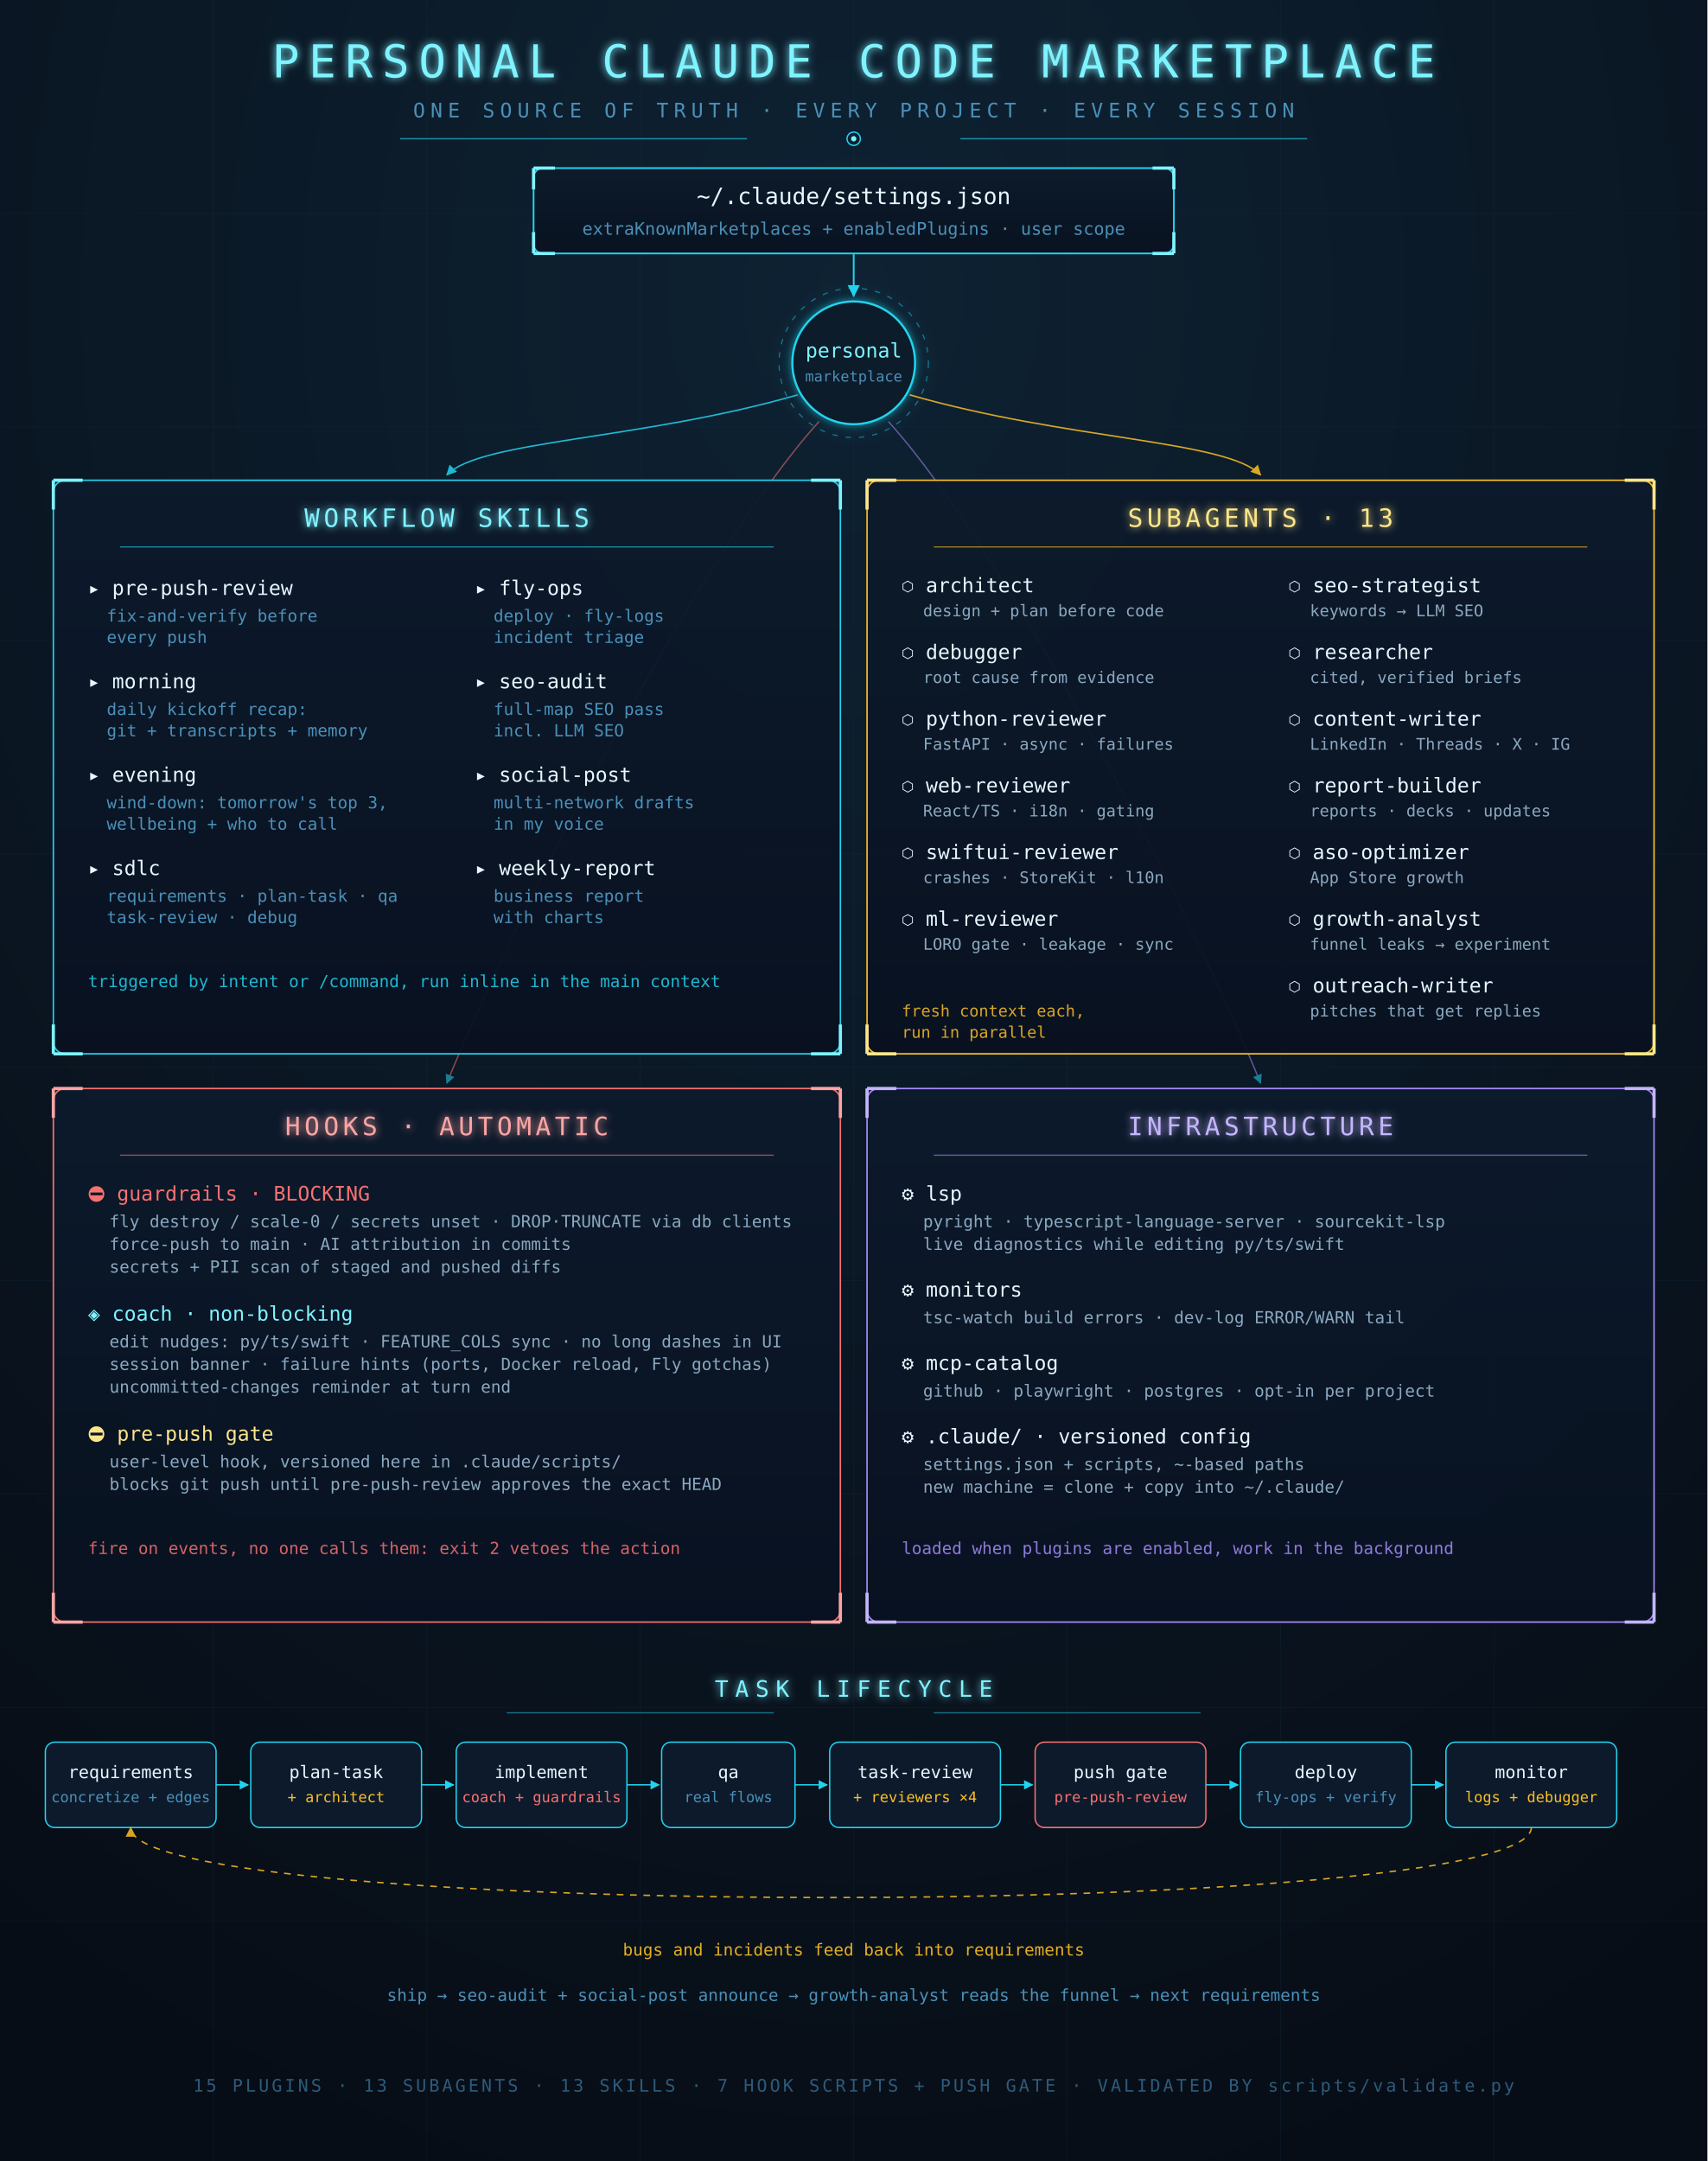
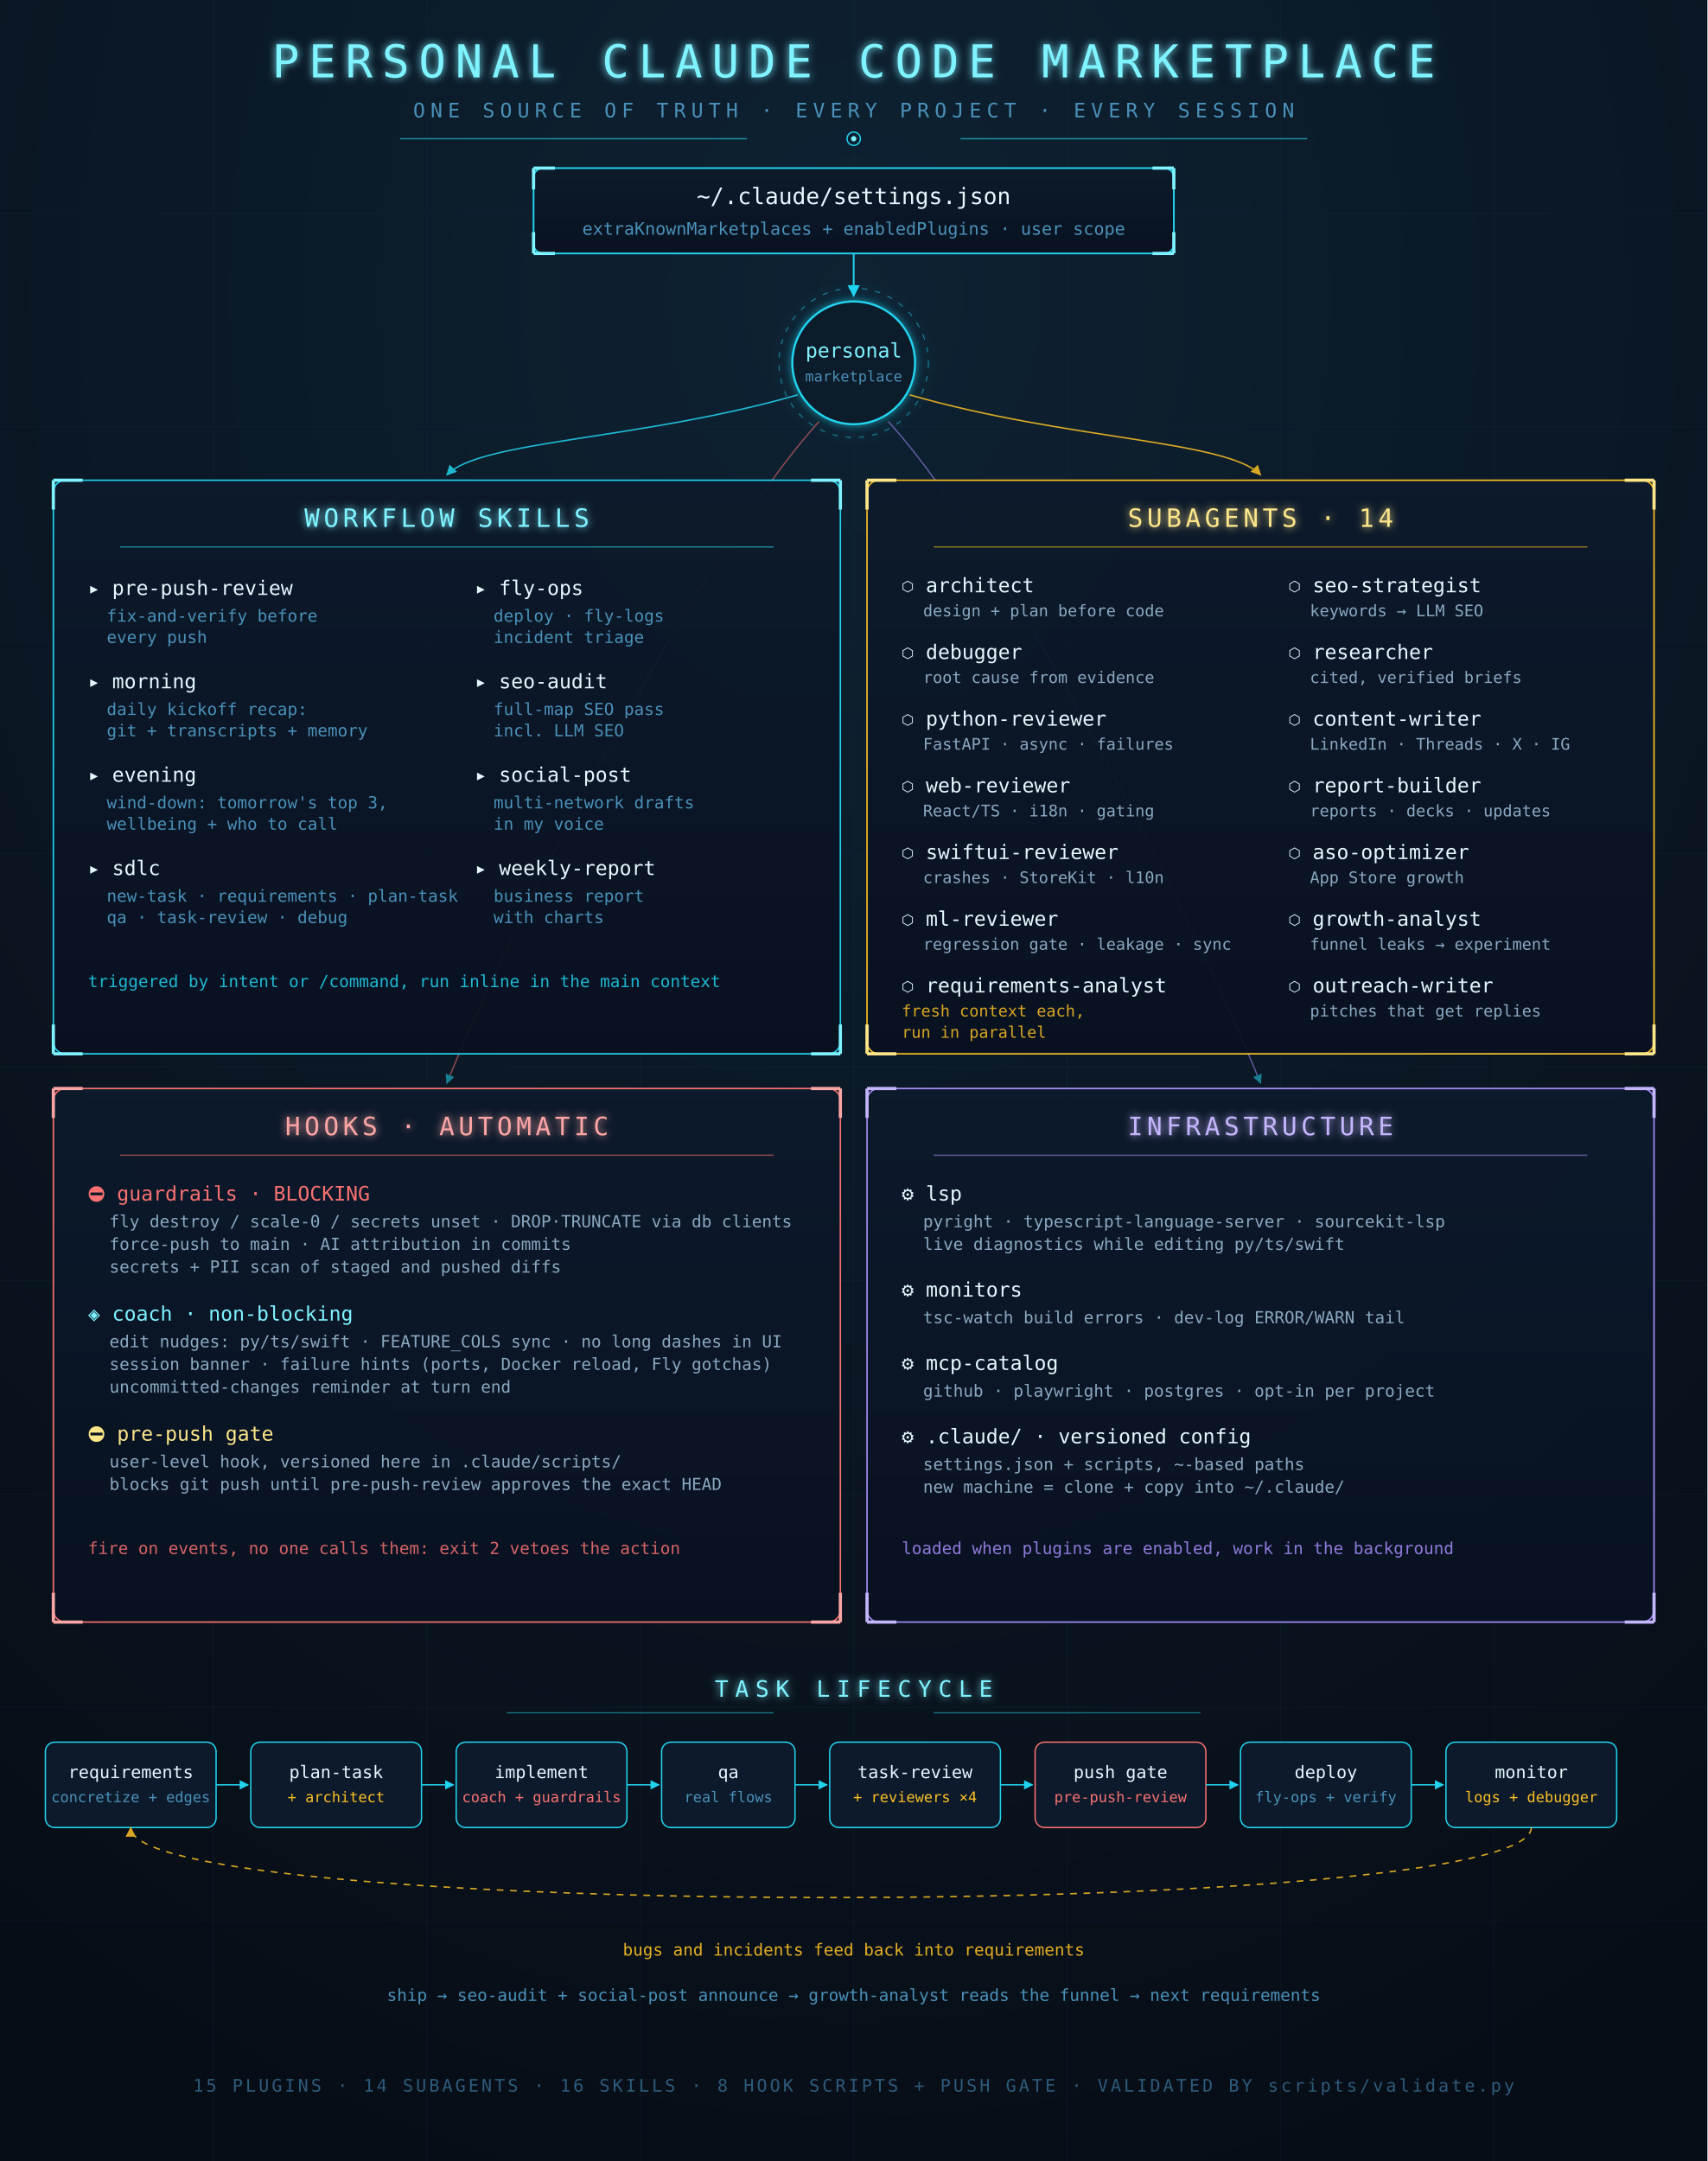
<svg xmlns="http://www.w3.org/2000/svg" viewBox="0 0 1280 1620" font-family="Menlo, SF Mono, Consolas, monospace">
  <defs>
    <filter id="glow" x="-40%" y="-40%" width="180%" height="180%">
      <feGaussianBlur stdDeviation="3" result="b" />
      <feMerge>
        <feMergeNode in="b" />
        <feMergeNode in="SourceGraphic" />
      </feMerge>
    </filter>
    <radialGradient id="bgGlow" cx="50%" cy="14%" r="90%">
      <stop offset="0%" stop-color="#0e2233" />
      <stop offset="100%" stop-color="#070d16" />
    </radialGradient>
    <linearGradient id="panelFill" x1="0" y1="0" x2="0" y2="1">
      <stop offset="0%" stop-color="#0c1a2b" stop-opacity="0.95" />
      <stop offset="100%" stop-color="#081120" stop-opacity="0.95" />
    </linearGradient>
    <marker id="arrowC" viewBox="0 0 10 10" refX="9" refY="5" markerWidth="7" markerHeight="7" orient="auto-start-reverse">
      <path d="M0,0 L10,5 L0,10 z" fill="#22d3ee" />
    </marker>
    <marker id="arrowG" viewBox="0 0 10 10" refX="9" refY="5" markerWidth="7" markerHeight="7" orient="auto-start-reverse">
      <path d="M0,0 L10,5 L0,10 z" fill="#fbbf24" />
    </marker>
  </defs>
  <rect width="1280" height="1620" fill="url(#bgGlow)" />
  <g stroke="#123049" stroke-width="0.5" opacity="0.3">
    <path d="M0,160 H1280 M0,320 H1280 M0,480 H1280 M0,640 H1280 M0,800 H1280 M0,960 H1280 M0,1120 H1280 M0,1280 H1280 M0,1440 H1280" />
    <path d="M160,0 V1620 M320,0 V1620 M480,0 V1620 M640,0 V1620 M800,0 V1620 M960,0 V1620 M1120,0 V1620" />
  </g>
  <g filter="url(#glow)">
    <text x="640" y="58" text-anchor="middle" fill="#7ff3ff" font-size="34" letter-spacing="7">PERSONAL CLAUDE CODE MARKETPLACE</text>
  </g>
  <text x="640" y="88" text-anchor="middle" fill="#4a90b8" font-size="15" letter-spacing="4">ONE SOURCE OF TRUTH · EVERY PROJECT · EVERY SESSION</text>
  <path d="M300,104 H560 M720,104 H980" stroke="#22d3ee" stroke-width="1" opacity="0.6" />
  <circle cx="640" cy="104" r="5" fill="none" stroke="#22d3ee" />
  <circle cx="640" cy="104" r="2" fill="#7ff3ff" />
  <g>
    <rect x="400" y="126" width="480" height="64" rx="7" fill="url(#panelFill)" stroke="#22d3ee" stroke-width="1.3" />
    <path d="M400,126 h16 M400,126 v16 M880,126 h-16 M880,126 v16 M400,190 h16 M400,190 v-16 M880,190 h-16 M880,190 v-16" stroke="#7ff3ff" stroke-width="2.4" fill="none" />
    <text x="640" y="153" text-anchor="middle" fill="#e6f8ff" font-size="17">~/.claude/settings.json</text>
    <text x="640" y="176" text-anchor="middle" fill="#4a90b8" font-size="13">extraKnownMarketplaces + enabledPlugins · user scope</text>
  </g>
  <line x1="640" y1="190" x2="640" y2="222" stroke="#22d3ee" stroke-width="1.3" marker-end="url(#arrowC)" />
  <g filter="url(#glow)">
    <circle cx="640" cy="272" r="46" fill="#0c1a2b" stroke="#22d3ee" stroke-width="1.6" />
    <circle cx="640" cy="272" r="56" fill="none" stroke="#22d3ee" stroke-width="0.8" opacity="0.5" stroke-dasharray="4 6" />
    <text x="640" y="268" text-anchor="middle" fill="#7ff3ff" font-size="15">personal</text>
    <text x="640" y="286" text-anchor="middle" fill="#4a90b8" font-size="11">marketplace</text>
  </g>
  <path d="M598,296 C480,330 360,330 335,356" fill="none" stroke="#22d3ee" stroke-width="1.1" marker-end="url(#arrowC)" opacity="0.85" />
  <path d="M682,296 C800,330 920,330 945,356" fill="none" stroke="#fbbf24" stroke-width="1.1" marker-end="url(#arrowG)" opacity="0.85" />
  <path d="M614,316 C520,420 380,700 335,812" fill="none" stroke="#f87171" stroke-width="1" marker-end="url(#arrowC)" opacity="0.55" />
  <path d="M666,316 C760,420 900,700 945,812" fill="none" stroke="#a78bfa" stroke-width="1" marker-end="url(#arrowC)" opacity="0.55" />
  <g>
    <rect x="40" y="360" width="590" height="430" rx="9" fill="url(#panelFill)" stroke="#22d3ee" stroke-width="1.1" />
    <path d="M40,360 h22 M40,360 v22 M630,360 h-22 M630,360 v22 M40,790 h22 M40,790 v-22 M630,790 h-22 M630,790 v-22" stroke="#7ff3ff" stroke-width="2.4" fill="none" />
    <text x="335" y="395" text-anchor="middle" fill="#7ff3ff" font-size="19" letter-spacing="3" filter="url(#glow)">WORKFLOW SKILLS</text>
    <line x1="90" y1="410" x2="580" y2="410" stroke="#22d3ee" stroke-width="0.9" opacity="0.6" />
    <g font-size="15" fill="#e6f8ff">
      <text x="66" y="446">▸ pre-push-review</text>
      <text x="66" y="516">▸ morning</text>
      <text x="66" y="586">▸ evening</text>
      <text x="66" y="656">▸ sdlc</text>
      <text x="356" y="446">▸ fly-ops</text>
      <text x="356" y="516">▸ seo-audit</text>
      <text x="356" y="586">▸ social-post</text>
      <text x="356" y="656">▸ weekly-report</text>
    </g>
    <g font-size="12.5" fill="#4a90b8">
      <text x="80" y="466">fix-and-verify before</text>
      <text x="80" y="482">every push</text>
      <text x="80" y="536">daily kickoff recap:</text>
      <text x="80" y="552">git + transcripts + memory</text>
      <text x="80" y="606">wind-down: tomorrow's top 3,</text>
      <text x="80" y="622">wellbeing + who to call</text>
-       <text x="80" y="676">requirements · plan-task · qa</text>
-       <text x="80" y="692">task-review · debug</text>
+       <text x="80" y="676">new-task · requirements · plan-task</text>
+       <text x="80" y="692">qa · task-review · debug</text>
      <text x="370" y="466">deploy · fly-logs</text>
      <text x="370" y="482">incident triage</text>
      <text x="370" y="536">full-map SEO pass</text>
      <text x="370" y="552">incl. LLM SEO</text>
      <text x="370" y="606">multi-network drafts</text>
      <text x="370" y="622">in my voice</text>
      <text x="370" y="676">business report</text>
      <text x="370" y="692">with charts</text>
    </g>
    <text x="66" y="740" fill="#22d3ee" font-size="12.5" opacity="0.85">triggered by intent or /command, run inline in the main context</text>
  </g>
  <g>
    <rect x="650" y="360" width="590" height="430" rx="9" fill="url(#panelFill)" stroke="#fbbf24" stroke-width="1.1" />
    <path d="M650,360 h22 M650,360 v22 M1240,360 h-22 M1240,360 v22 M650,790 h22 M650,790 v-22 M1240,790 h-22 M1240,790 v-22" stroke="#fde68a" stroke-width="2.4" fill="none" />
-     <text x="945" y="395" text-anchor="middle" fill="#fde68a" font-size="19" letter-spacing="3" filter="url(#glow)">SUBAGENTS · 13</text>
+     <text x="945" y="395" text-anchor="middle" fill="#fde68a" font-size="19" letter-spacing="3" filter="url(#glow)">SUBAGENTS · 14</text>
    <line x1="700" y1="410" x2="1190" y2="410" stroke="#fbbf24" stroke-width="0.9" opacity="0.6" />
    <g font-size="15" fill="#e6f8ff">
      <text x="676" y="444">⬡ architect</text>
      <text x="676" y="494">⬡ debugger</text>
      <text x="676" y="544">⬡ python-reviewer</text>
      <text x="676" y="594">⬡ web-reviewer</text>
      <text x="676" y="644">⬡ swiftui-reviewer</text>
      <text x="676" y="694">⬡ ml-reviewer</text>
+       <text x="676" y="744">⬡ requirements-analyst</text>
      <text x="966" y="444">⬡ seo-strategist</text>
      <text x="966" y="494">⬡ researcher</text>
      <text x="966" y="544">⬡ content-writer</text>
      <text x="966" y="594">⬡ report-builder</text>
      <text x="966" y="644">⬡ aso-optimizer</text>
      <text x="966" y="694">⬡ growth-analyst</text>
      <text x="966" y="744">⬡ outreach-writer</text>
    </g>
    <g font-size="12" fill="#8aa8c0">
      <text x="692" y="462">design + plan before code</text>
      <text x="692" y="512">root cause from evidence</text>
      <text x="692" y="562">FastAPI · async · failures</text>
      <text x="692" y="612">React/TS · i18n · gating</text>
      <text x="692" y="662">crashes · StoreKit · l10n</text>
-       <text x="692" y="712">LORO gate · leakage · sync</text>
+       <text x="692" y="712">regression gate · leakage · sync</text>
      <text x="982" y="462">keywords → LLM SEO</text>
      <text x="982" y="512">cited, verified briefs</text>
      <text x="982" y="562">LinkedIn · Threads · X · IG</text>
      <text x="982" y="612">reports · decks · updates</text>
      <text x="982" y="662">App Store growth</text>
      <text x="982" y="712">funnel leaks → experiment</text>
      <text x="982" y="762">pitches that get replies</text>
    </g>
    <text x="676" y="762" fill="#fbbf24" font-size="12" opacity="0.85">fresh context each,</text>
    <text x="676" y="778" fill="#fbbf24" font-size="12" opacity="0.85">run in parallel</text>
  </g>
  <g>
    <rect x="40" y="816" width="590" height="400" rx="9" fill="url(#panelFill)" stroke="#f87171" stroke-width="1.1" />
    <path d="M40,816 h22 M40,816 v22 M630,816 h-22 M630,816 v22 M40,1216 h22 M40,1216 v-22 M630,1216 h-22 M630,1216 v-22" stroke="#fca5a5" stroke-width="2.4" fill="none" />
    <text x="335" y="851" text-anchor="middle" fill="#fca5a5" font-size="19" letter-spacing="3" filter="url(#glow)">HOOKS · AUTOMATIC</text>
    <line x1="90" y1="866" x2="580" y2="866" stroke="#f87171" stroke-width="0.9" opacity="0.6" />
    <text x="66" y="900" fill="#f87171" font-size="15">⛔ guardrails · BLOCKING</text>
    <g font-size="12.5" fill="#8aa8c0">
      <text x="82" y="920">fly destroy / scale-0 / secrets unset · DROP·TRUNCATE via db clients</text>
      <text x="82" y="937">force-push to main · AI attribution in commits</text>
      <text x="82" y="954">secrets + PII scan of staged and pushed diffs</text>
    </g>
    <text x="66" y="990" fill="#7ff3ff" font-size="15">◈ coach · non-blocking</text>
    <g font-size="12.5" fill="#8aa8c0">
      <text x="82" y="1010">edit nudges: py/ts/swift · FEATURE_COLS sync · no long dashes in UI</text>
      <text x="82" y="1027">session banner · failure hints (ports, Docker reload, Fly gotchas)</text>
      <text x="82" y="1044">uncommitted-changes reminder at turn end</text>
    </g>
    <text x="66" y="1080" fill="#fde68a" font-size="15">⛔ pre-push gate</text>
    <g font-size="12.5" fill="#8aa8c0">
      <text x="82" y="1100">user-level hook, versioned here in .claude/scripts/</text>
      <text x="82" y="1117">blocks git push until pre-push-review approves the exact HEAD</text>
    </g>
    <text x="66" y="1165" fill="#f87171" font-size="12.5" opacity="0.85">fire on events, no one calls them: exit 2 vetoes the action</text>
  </g>
  <g>
    <rect x="650" y="816" width="590" height="400" rx="9" fill="url(#panelFill)" stroke="#a78bfa" stroke-width="1.1" />
    <path d="M650,816 h22 M650,816 v22 M1240,816 h-22 M1240,816 v22 M650,1216 h22 M650,1216 v-22 M1240,1216 h-22 M1240,1216 v-22" stroke="#c4b5fd" stroke-width="2.4" fill="none" />
    <text x="945" y="851" text-anchor="middle" fill="#c4b5fd" font-size="19" letter-spacing="3" filter="url(#glow)">INFRASTRUCTURE</text>
    <line x1="700" y1="866" x2="1190" y2="866" stroke="#a78bfa" stroke-width="0.9" opacity="0.6" />
    <text x="676" y="900" fill="#e6f8ff" font-size="15">⚙ lsp</text>
    <g font-size="12.5" fill="#8aa8c0">
      <text x="692" y="920">pyright · typescript-language-server · sourcekit-lsp</text>
      <text x="692" y="937">live diagnostics while editing py/ts/swift</text>
    </g>
    <text x="676" y="972" fill="#e6f8ff" font-size="15">⚙ monitors</text>
    <g font-size="12.5" fill="#8aa8c0">
      <text x="692" y="992">tsc-watch build errors · dev-log ERROR/WARN tail</text>
    </g>
    <text x="676" y="1027" fill="#e6f8ff" font-size="15">⚙ mcp-catalog</text>
    <g font-size="12.5" fill="#8aa8c0">
      <text x="692" y="1047">github · playwright · postgres · opt-in per project</text>
    </g>
    <text x="676" y="1082" fill="#e6f8ff" font-size="15">⚙ .claude/ · versioned config</text>
    <g font-size="12.5" fill="#8aa8c0">
      <text x="692" y="1102">settings.json + scripts, ~-based paths</text>
      <text x="692" y="1119">new machine = clone + copy into ~/.claude/</text>
    </g>
    <text x="676" y="1165" fill="#a78bfa" font-size="12.5" opacity="0.85">loaded when plugins are enabled, work in the background</text>
  </g>
  <text x="640" y="1272" text-anchor="middle" fill="#7ff3ff" font-size="17" letter-spacing="5" filter="url(#glow)">TASK LIFECYCLE</text>
  <line x1="380" y1="1284" x2="580" y2="1284" stroke="#22d3ee" stroke-width="0.9" opacity="0.5" />
  <line x1="700" y1="1284" x2="900" y2="1284" stroke="#22d3ee" stroke-width="0.9" opacity="0.5" />
  <g font-size="13" text-anchor="middle">
    <g>
      <rect x="34" y="1306" width="128" height="64" rx="7" fill="#0c1a2b" stroke="#22d3ee" />
      <text x="98" y="1333" fill="#e6f8ff">requirements</text>
      <text x="98" y="1351" fill="#4a90b8" font-size="11">concretize + edges</text>
    </g>
    <line x1="162" y1="1338" x2="186" y2="1338" stroke="#22d3ee" marker-end="url(#arrowC)" />
    <g>
      <rect x="188" y="1306" width="128" height="64" rx="7" fill="#0c1a2b" stroke="#22d3ee" />
      <text x="252" y="1333" fill="#e6f8ff">plan-task</text>
      <text x="252" y="1351" fill="#fbbf24" font-size="11">+ architect</text>
    </g>
    <line x1="316" y1="1338" x2="340" y2="1338" stroke="#22d3ee" marker-end="url(#arrowC)" />
    <g>
      <rect x="342" y="1306" width="128" height="64" rx="7" fill="#0c1a2b" stroke="#22d3ee" />
      <text x="406" y="1333" fill="#e6f8ff">implement</text>
      <text x="406" y="1351" fill="#f87171" font-size="11">coach + guardrails</text>
    </g>
    <line x1="470" y1="1338" x2="494" y2="1338" stroke="#22d3ee" marker-end="url(#arrowC)" />
    <g>
      <rect x="496" y="1306" width="100" height="64" rx="7" fill="#0c1a2b" stroke="#22d3ee" />
      <text x="546" y="1333" fill="#e6f8ff">qa</text>
      <text x="546" y="1351" fill="#4a90b8" font-size="11">real flows</text>
    </g>
    <line x1="596" y1="1338" x2="620" y2="1338" stroke="#22d3ee" marker-end="url(#arrowC)" />
    <g>
      <rect x="622" y="1306" width="128" height="64" rx="7" fill="#0c1a2b" stroke="#22d3ee" />
      <text x="686" y="1333" fill="#e6f8ff">task-review</text>
      <text x="686" y="1351" fill="#fbbf24" font-size="11">+ reviewers ×4</text>
    </g>
    <line x1="750" y1="1338" x2="774" y2="1338" stroke="#22d3ee" marker-end="url(#arrowC)" />
    <g>
      <rect x="776" y="1306" width="128" height="64" rx="7" fill="#0c1a2b" stroke="#f87171" />
      <text x="840" y="1333" fill="#e6f8ff">push gate</text>
      <text x="840" y="1351" fill="#f87171" font-size="11">pre-push-review</text>
    </g>
    <line x1="904" y1="1338" x2="928" y2="1338" stroke="#22d3ee" marker-end="url(#arrowC)" />
    <g>
      <rect x="930" y="1306" width="128" height="64" rx="7" fill="#0c1a2b" stroke="#22d3ee" />
      <text x="994" y="1333" fill="#e6f8ff">deploy</text>
      <text x="994" y="1351" fill="#4a90b8" font-size="11">fly-ops + verify</text>
    </g>
    <line x1="1058" y1="1338" x2="1082" y2="1338" stroke="#22d3ee" marker-end="url(#arrowC)" />
    <g>
      <rect x="1084" y="1306" width="128" height="64" rx="7" fill="#0c1a2b" stroke="#22d3ee" />
      <text x="1148" y="1333" fill="#e6f8ff">monitor</text>
      <text x="1148" y="1351" fill="#fbbf24" font-size="11">logs + debugger</text>
    </g>
  </g>
  <path d="M1148,1370 C1148,1440 98,1440 98,1370" fill="none" stroke="#fbbf24" stroke-width="1.1" stroke-dasharray="5 5" marker-end="url(#arrowG)" opacity="0.85" />
  <text x="640" y="1466" text-anchor="middle" fill="#fbbf24" font-size="12.5" opacity="0.9">bugs and incidents feed back into requirements</text>
  <text x="640" y="1500" text-anchor="middle" fill="#4a90b8" font-size="12.5">ship → seo-audit + social-post announce → growth-analyst reads the funnel → next requirements</text>
-   <text x="640" y="1568" text-anchor="middle" fill="#2d5a7a" font-size="13" letter-spacing="2">15 PLUGINS · 13 SUBAGENTS · 13 SKILLS · 7 HOOK SCRIPTS + PUSH GATE · VALIDATED BY scripts/validate.py</text>
+   <text x="640" y="1568" text-anchor="middle" fill="#2d5a7a" font-size="13" letter-spacing="2">15 PLUGINS · 14 SUBAGENTS · 16 SKILLS · 8 HOOK SCRIPTS + PUSH GATE · VALIDATED BY scripts/validate.py</text>
</svg>
